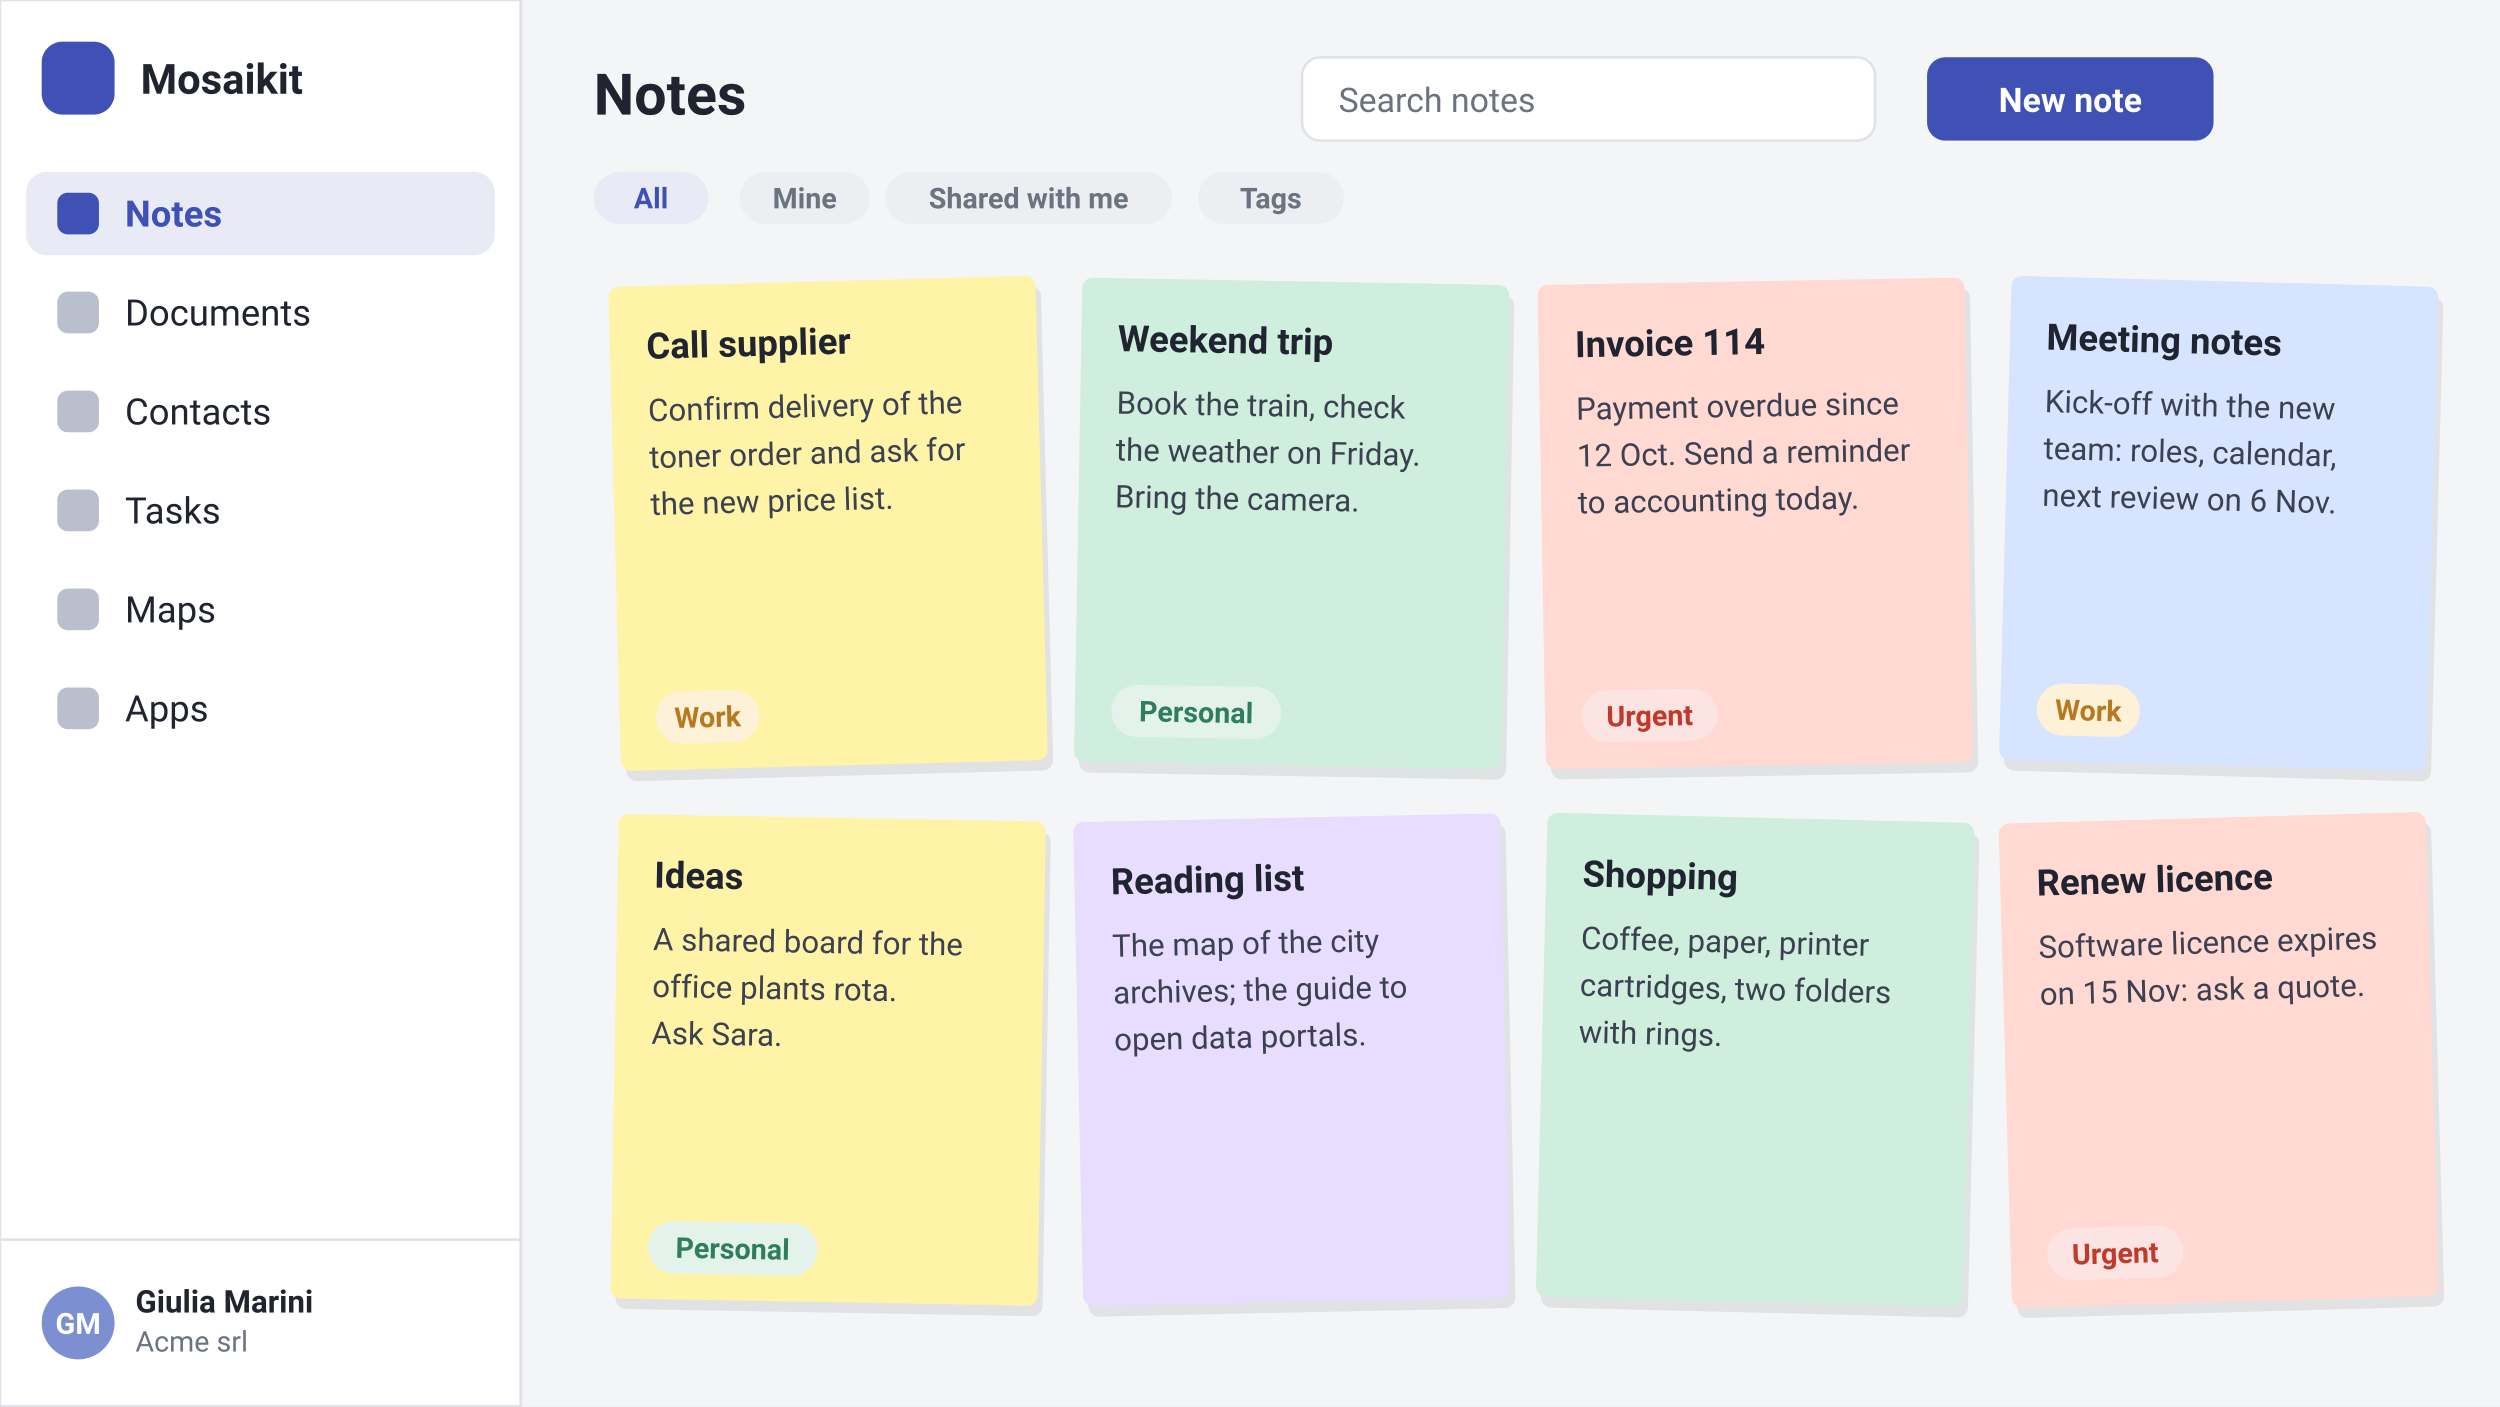
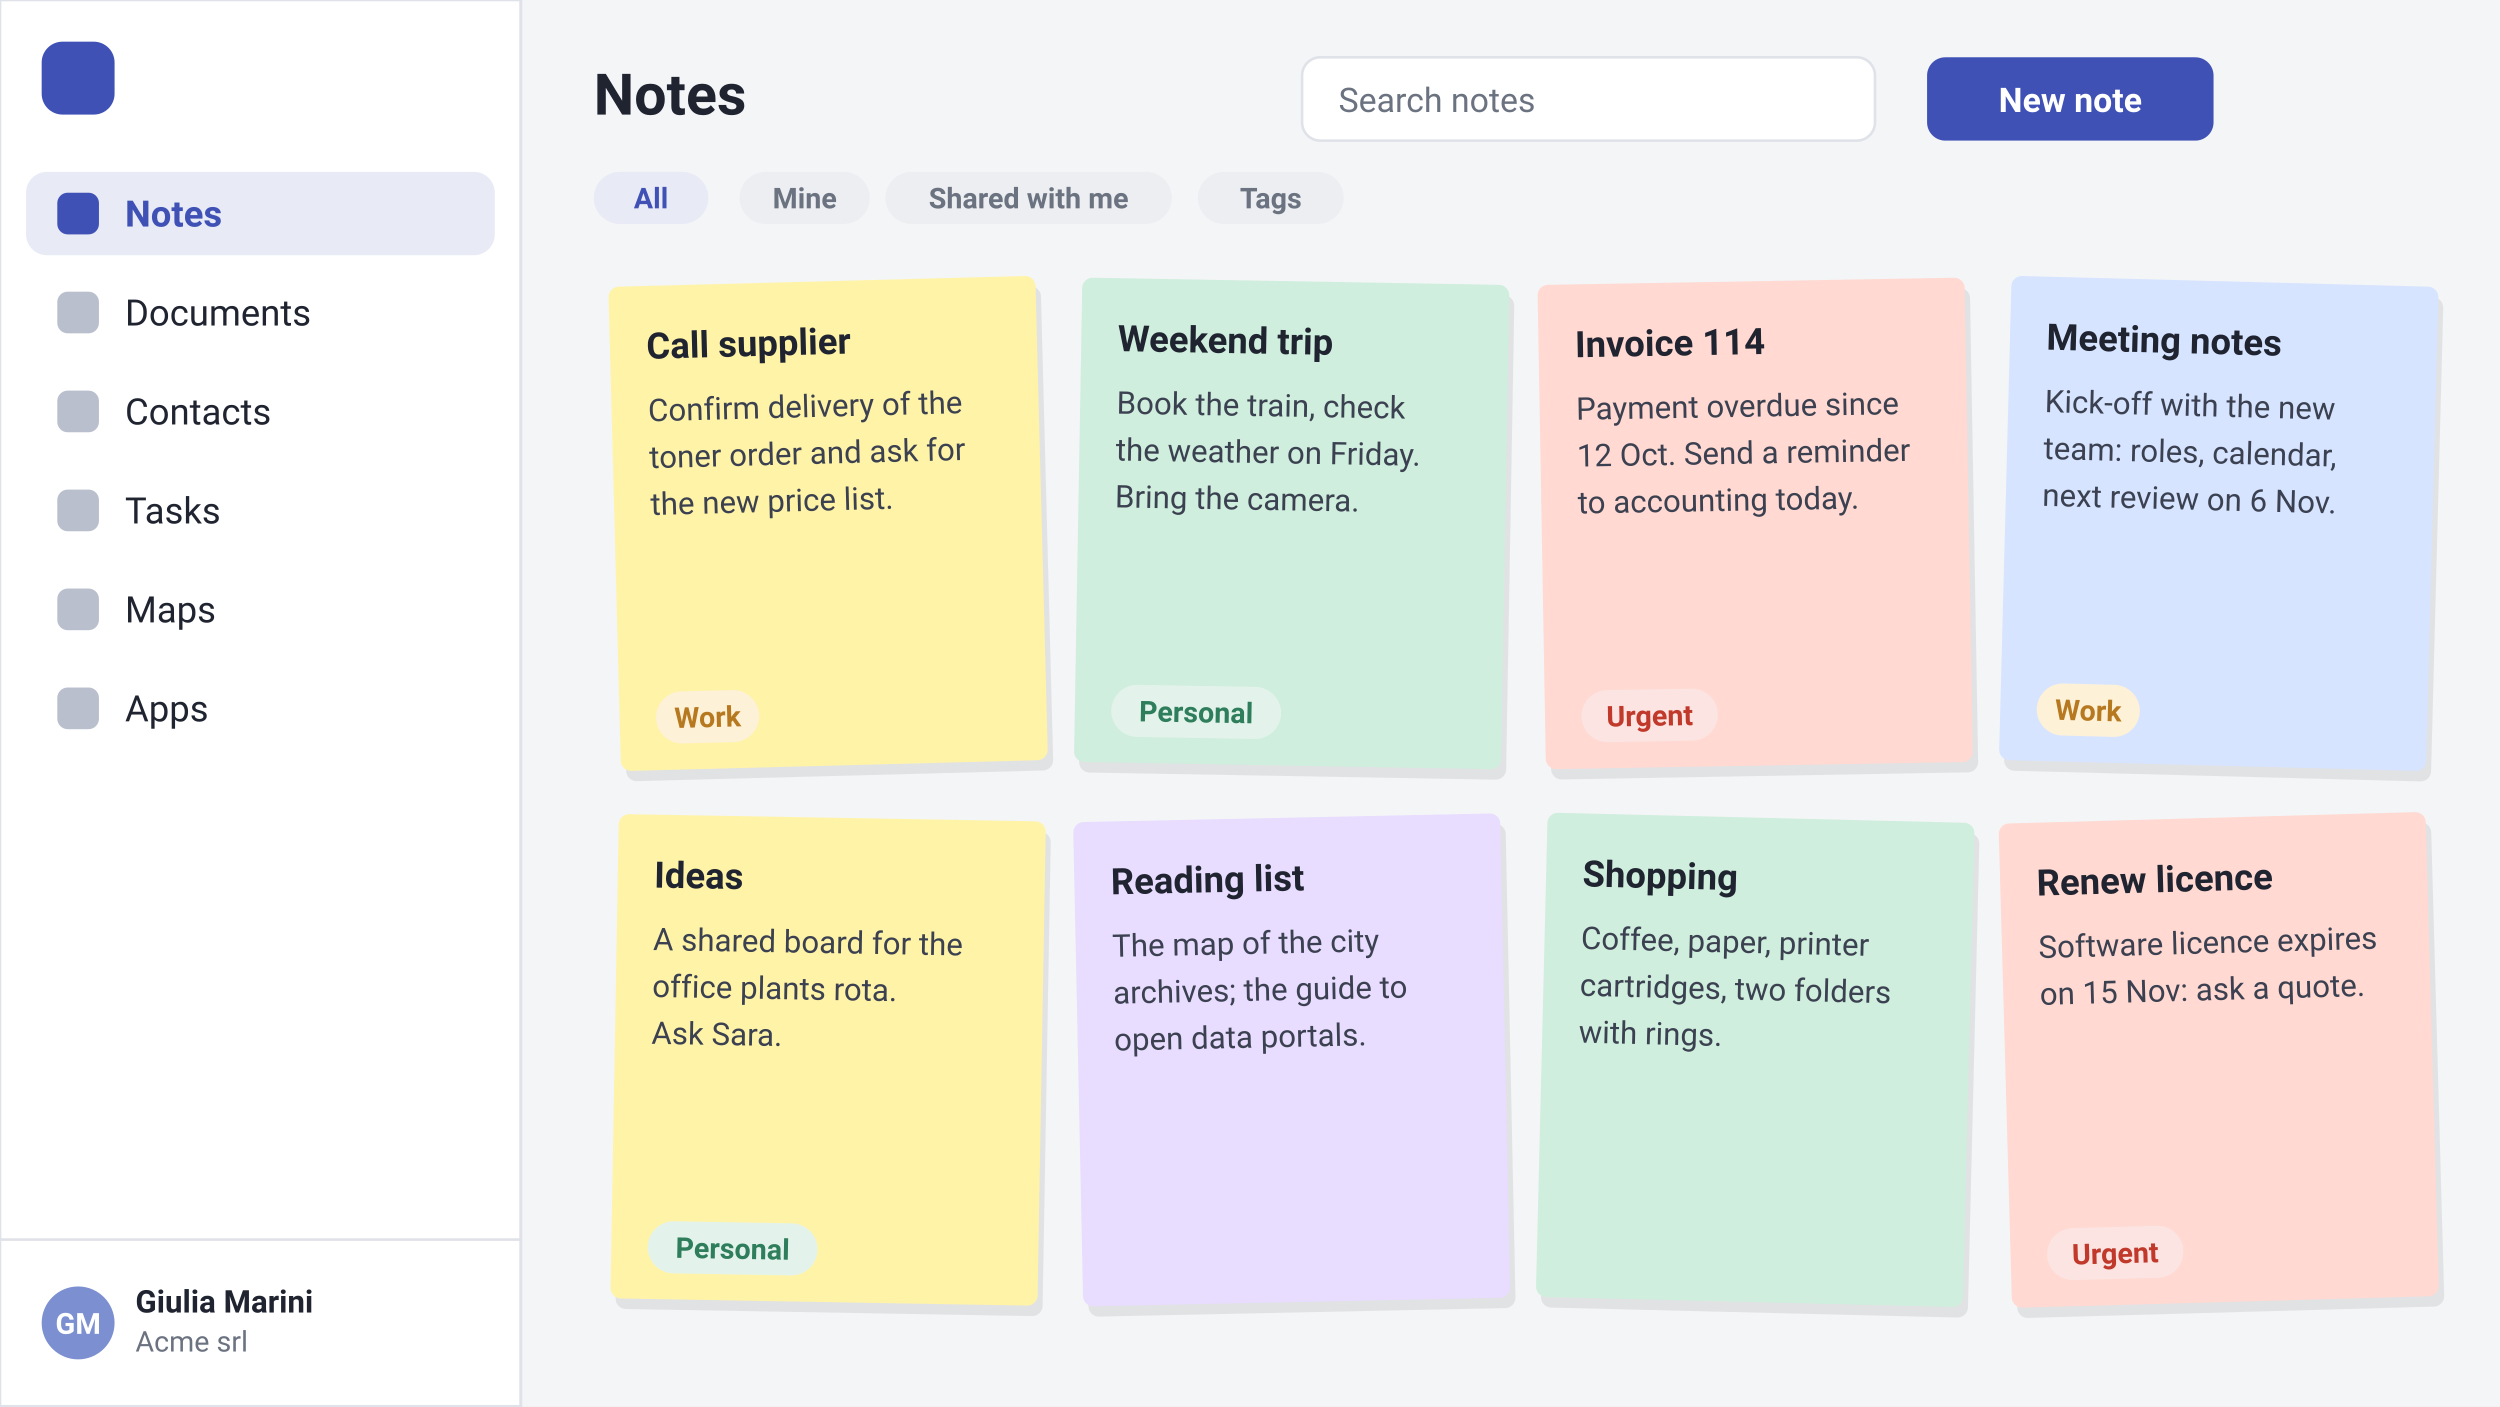
<svg xmlns="http://www.w3.org/2000/svg" viewBox="0 0 960 540" role="img" aria-label="Notes: notes as post-its" font-family="Segoe UI, Roboto, Helvetica, Arial, sans-serif">
  <rect width="960" height="540" fill="#f4f5f7" />
  <rect x="0" y="0" width="200" height="540" rx="0" fill="#ffffff" stroke="#dfe2e8" />
  <rect x="16" y="16" width="28" height="28" rx="8" fill="#3f51b5" />
-   <text x="54" y="36" font-size="16" fill="#1f2430" font-weight="600">Mosaikit</text>
  <rect x="10" y="66" width="180" height="32" rx="8" fill="#e8eaf6" />
  <rect x="22" y="74" width="16" height="16" rx="4" fill="#3f51b5" />
  <text x="48" y="87" font-size="14" fill="#3f51b5" font-weight="600">Notes</text>
  <rect x="22" y="112" width="16" height="16" rx="4" fill="#b9bfcc" />
  <text x="48" y="125" font-size="14" fill="#1f2430">Documents</text>
  <rect x="22" y="150" width="16" height="16" rx="4" fill="#b9bfcc" />
  <text x="48" y="163" font-size="14" fill="#1f2430">Contacts</text>
  <rect x="22" y="188" width="16" height="16" rx="4" fill="#b9bfcc" />
  <text x="48" y="201" font-size="14" fill="#1f2430">Tasks</text>
  <rect x="22" y="226" width="16" height="16" rx="4" fill="#b9bfcc" />
  <text x="48" y="239" font-size="14" fill="#1f2430">Maps</text>
  <rect x="22" y="264" width="16" height="16" rx="4" fill="#b9bfcc" />
  <text x="48" y="277" font-size="14" fill="#1f2430">Apps</text>
  <line x1="0" y1="476" x2="200" y2="476" stroke="#dfe2e8" stroke-width="1" />
  <circle cx="30" cy="508" r="14" fill="#7b8fd1" />
  <text x="30" y="512.2" font-size="11.2" fill="#fff" font-weight="600" text-anchor="middle">GM</text>
  <text x="52" y="504" font-size="12" fill="#1f2430" font-weight="600">Giulia Marini</text>
  <text x="52" y="519" font-size="11" fill="#6b7280">Acme srl</text>
  <line x1="200" y1="0" x2="200" y2="540" stroke="#dfe2e8" stroke-width="1" />
  <text x="228" y="44" font-size="22" fill="#1f2430" font-weight="600">Notes</text>
  <rect x="500" y="22" width="220" height="32" rx="7" fill="#fff" stroke="#dfe2e8" />
  <text x="514" y="43" font-size="13" fill="#6b7280">Search notes</text>
  <rect x="740" y="22" width="110" height="32" rx="7" fill="#3f51b5" />
  <text x="795" y="43" font-size="13" fill="#fff" font-weight="600" text-anchor="middle">New note</text>
  <rect x="228" y="66" width="44" height="20" rx="10" fill="#e8eaf6" />
  <text x="250" y="80" font-size="11" fill="#3f51b5" font-weight="600" text-anchor="middle">All</text>
  <rect x="284" y="66" width="50" height="20" rx="10" fill="#eceef2" />
  <text x="309" y="80" font-size="11" fill="#6b7280" font-weight="600" text-anchor="middle">Mine</text>
  <rect x="340" y="66" width="110" height="20" rx="10" fill="#eceef2" />
  <text x="395" y="80" font-size="11" fill="#6b7280" font-weight="600" text-anchor="middle">Shared with me</text>
  <rect x="460" y="66" width="56" height="20" rx="10" fill="#eceef2" />
  <text x="488" y="80" font-size="11" fill="#6b7280" font-weight="600" text-anchor="middle">Tags</text>
  <g transform="rotate(-1.5 318 201)">
    <rect x="238" y="112" width="164" height="186" rx="4" fill="#000" fill-opacity="0.08" />
    <rect x="236" y="108" width="164" height="186" rx="4" fill="#fff3a8" />
    <text x="250" y="136" font-size="14" fill="#1f2430" font-weight="600">Call supplier</text>
    <text x="250" y="160" font-size="12" fill="#3b4150">Confirm delivery of the</text>
    <text x="250" y="178" font-size="12" fill="#3b4150">toner order and ask for</text>
    <text x="250" y="196" font-size="12" fill="#3b4150">the new price list.</text>
    <rect x="250" y="264" width="39.6" height="20" rx="10" fill="#fdf1d8" />
    <text x="269.8" y="278" font-size="11" fill="#b7791f" font-weight="600" text-anchor="middle">Work</text>
  </g>
  <g transform="rotate(1 496 201)">
    <rect x="416" y="112" width="164" height="186" rx="4" fill="#000" fill-opacity="0.08" />
    <rect x="414" y="108" width="164" height="186" rx="4" fill="#cfeedd" />
    <text x="428" y="136" font-size="14" fill="#1f2430" font-weight="600">Weekend trip</text>
    <text x="428" y="160" font-size="12" fill="#3b4150">Book the train, check</text>
    <text x="428" y="178" font-size="12" fill="#3b4150">the weather on Friday.</text>
    <text x="428" y="196" font-size="12" fill="#3b4150">Bring the camera.</text>
    <rect x="428" y="264" width="65.2" height="20" rx="10" fill="#e3f3ec" />
    <text x="460.6" y="278" font-size="11" fill="#2e7d5b" font-weight="600" text-anchor="middle">Personal</text>
  </g>
  <g transform="rotate(-1 674 201)">
    <rect x="594" y="112" width="164" height="186" rx="4" fill="#000" fill-opacity="0.08" />
    <rect x="592" y="108" width="164" height="186" rx="4" fill="#ffd9d2" />
    <text x="606" y="136" font-size="14" fill="#1f2430" font-weight="600">Invoice 114</text>
    <text x="606" y="160" font-size="12" fill="#3b4150">Payment overdue since</text>
    <text x="606" y="178" font-size="12" fill="#3b4150">12 Oct. Send a reminder</text>
    <text x="606" y="196" font-size="12" fill="#3b4150">to accounting today.</text>
    <rect x="606" y="264" width="52.4" height="20" rx="10" fill="#fbe4e1" />
    <text x="632.2" y="278" font-size="11" fill="#c0392b" font-weight="600" text-anchor="middle">Urgent</text>
  </g>
  <g transform="rotate(1.5 852 201)">
    <rect x="772" y="112" width="164" height="186" rx="4" fill="#000" fill-opacity="0.08" />
    <rect x="770" y="108" width="164" height="186" rx="4" fill="#d6e4ff" />
    <text x="784" y="136" font-size="14" fill="#1f2430" font-weight="600">Meeting notes</text>
    <text x="784" y="160" font-size="12" fill="#3b4150">Kick-off with the new</text>
    <text x="784" y="178" font-size="12" fill="#3b4150">team: roles, calendar,</text>
    <text x="784" y="196" font-size="12" fill="#3b4150">next review on 6 Nov.</text>
    <rect x="784" y="264" width="39.6" height="20" rx="10" fill="#fdf1d8" />
    <text x="803.8" y="278" font-size="11" fill="#b7791f" font-weight="600" text-anchor="middle">Work</text>
  </g>
  <g transform="rotate(1 318 407)">
    <rect x="238" y="318" width="164" height="186" rx="4" fill="#000" fill-opacity="0.08" />
    <rect x="236" y="314" width="164" height="186" rx="4" fill="#fff3a8" />
    <text x="250" y="342" font-size="14" fill="#1f2430" font-weight="600">Ideas</text>
    <text x="250" y="366" font-size="12" fill="#3b4150">A shared board for the</text>
    <text x="250" y="384" font-size="12" fill="#3b4150">office plants rota.</text>
    <text x="250" y="402" font-size="12" fill="#3b4150">Ask Sara.</text>
    <rect x="250" y="470" width="65.2" height="20" rx="10" fill="#e3f3ec" />
    <text x="282.6" y="484" font-size="11" fill="#2e7d5b" font-weight="600" text-anchor="middle">Personal</text>
  </g>
  <g transform="rotate(-1.2 496 407)">
    <rect x="416" y="318" width="164" height="186" rx="4" fill="#000" fill-opacity="0.08" />
    <rect x="414" y="314" width="164" height="186" rx="4" fill="#e8dcff" />
    <text x="428" y="342" font-size="14" fill="#1f2430" font-weight="600">Reading list</text>
    <text x="428" y="366" font-size="12" fill="#3b4150">The map of the city</text>
    <text x="428" y="384" font-size="12" fill="#3b4150">archives; the guide to</text>
    <text x="428" y="402" font-size="12" fill="#3b4150">open data portals.</text>
  </g>
  <g transform="rotate(1.4 674 407)">
    <rect x="594" y="318" width="164" height="186" rx="4" fill="#000" fill-opacity="0.08" />
    <rect x="592" y="314" width="164" height="186" rx="4" fill="#cfeedd" />
    <text x="606" y="342" font-size="14" fill="#1f2430" font-weight="600">Shopping</text>
    <text x="606" y="366" font-size="12" fill="#3b4150">Coffee, paper, printer</text>
    <text x="606" y="384" font-size="12" fill="#3b4150">cartridges, two folders</text>
    <text x="606" y="402" font-size="12" fill="#3b4150">with rings.</text>
  </g>
  <g transform="rotate(-1.6 852 407)">
    <rect x="772" y="318" width="164" height="186" rx="4" fill="#000" fill-opacity="0.08" />
    <rect x="770" y="314" width="164" height="186" rx="4" fill="#ffd9d2" />
    <text x="784" y="342" font-size="14" fill="#1f2430" font-weight="600">Renew licence</text>
    <text x="784" y="366" font-size="12" fill="#3b4150">Software licence expires</text>
    <text x="784" y="384" font-size="12" fill="#3b4150">on 15 Nov: ask a quote.</text>
    <rect x="784" y="470" width="52.4" height="20" rx="10" fill="#fbe4e1" />
    <text x="810.2" y="484" font-size="11" fill="#c0392b" font-weight="600" text-anchor="middle">Urgent</text>
  </g>
</svg>
